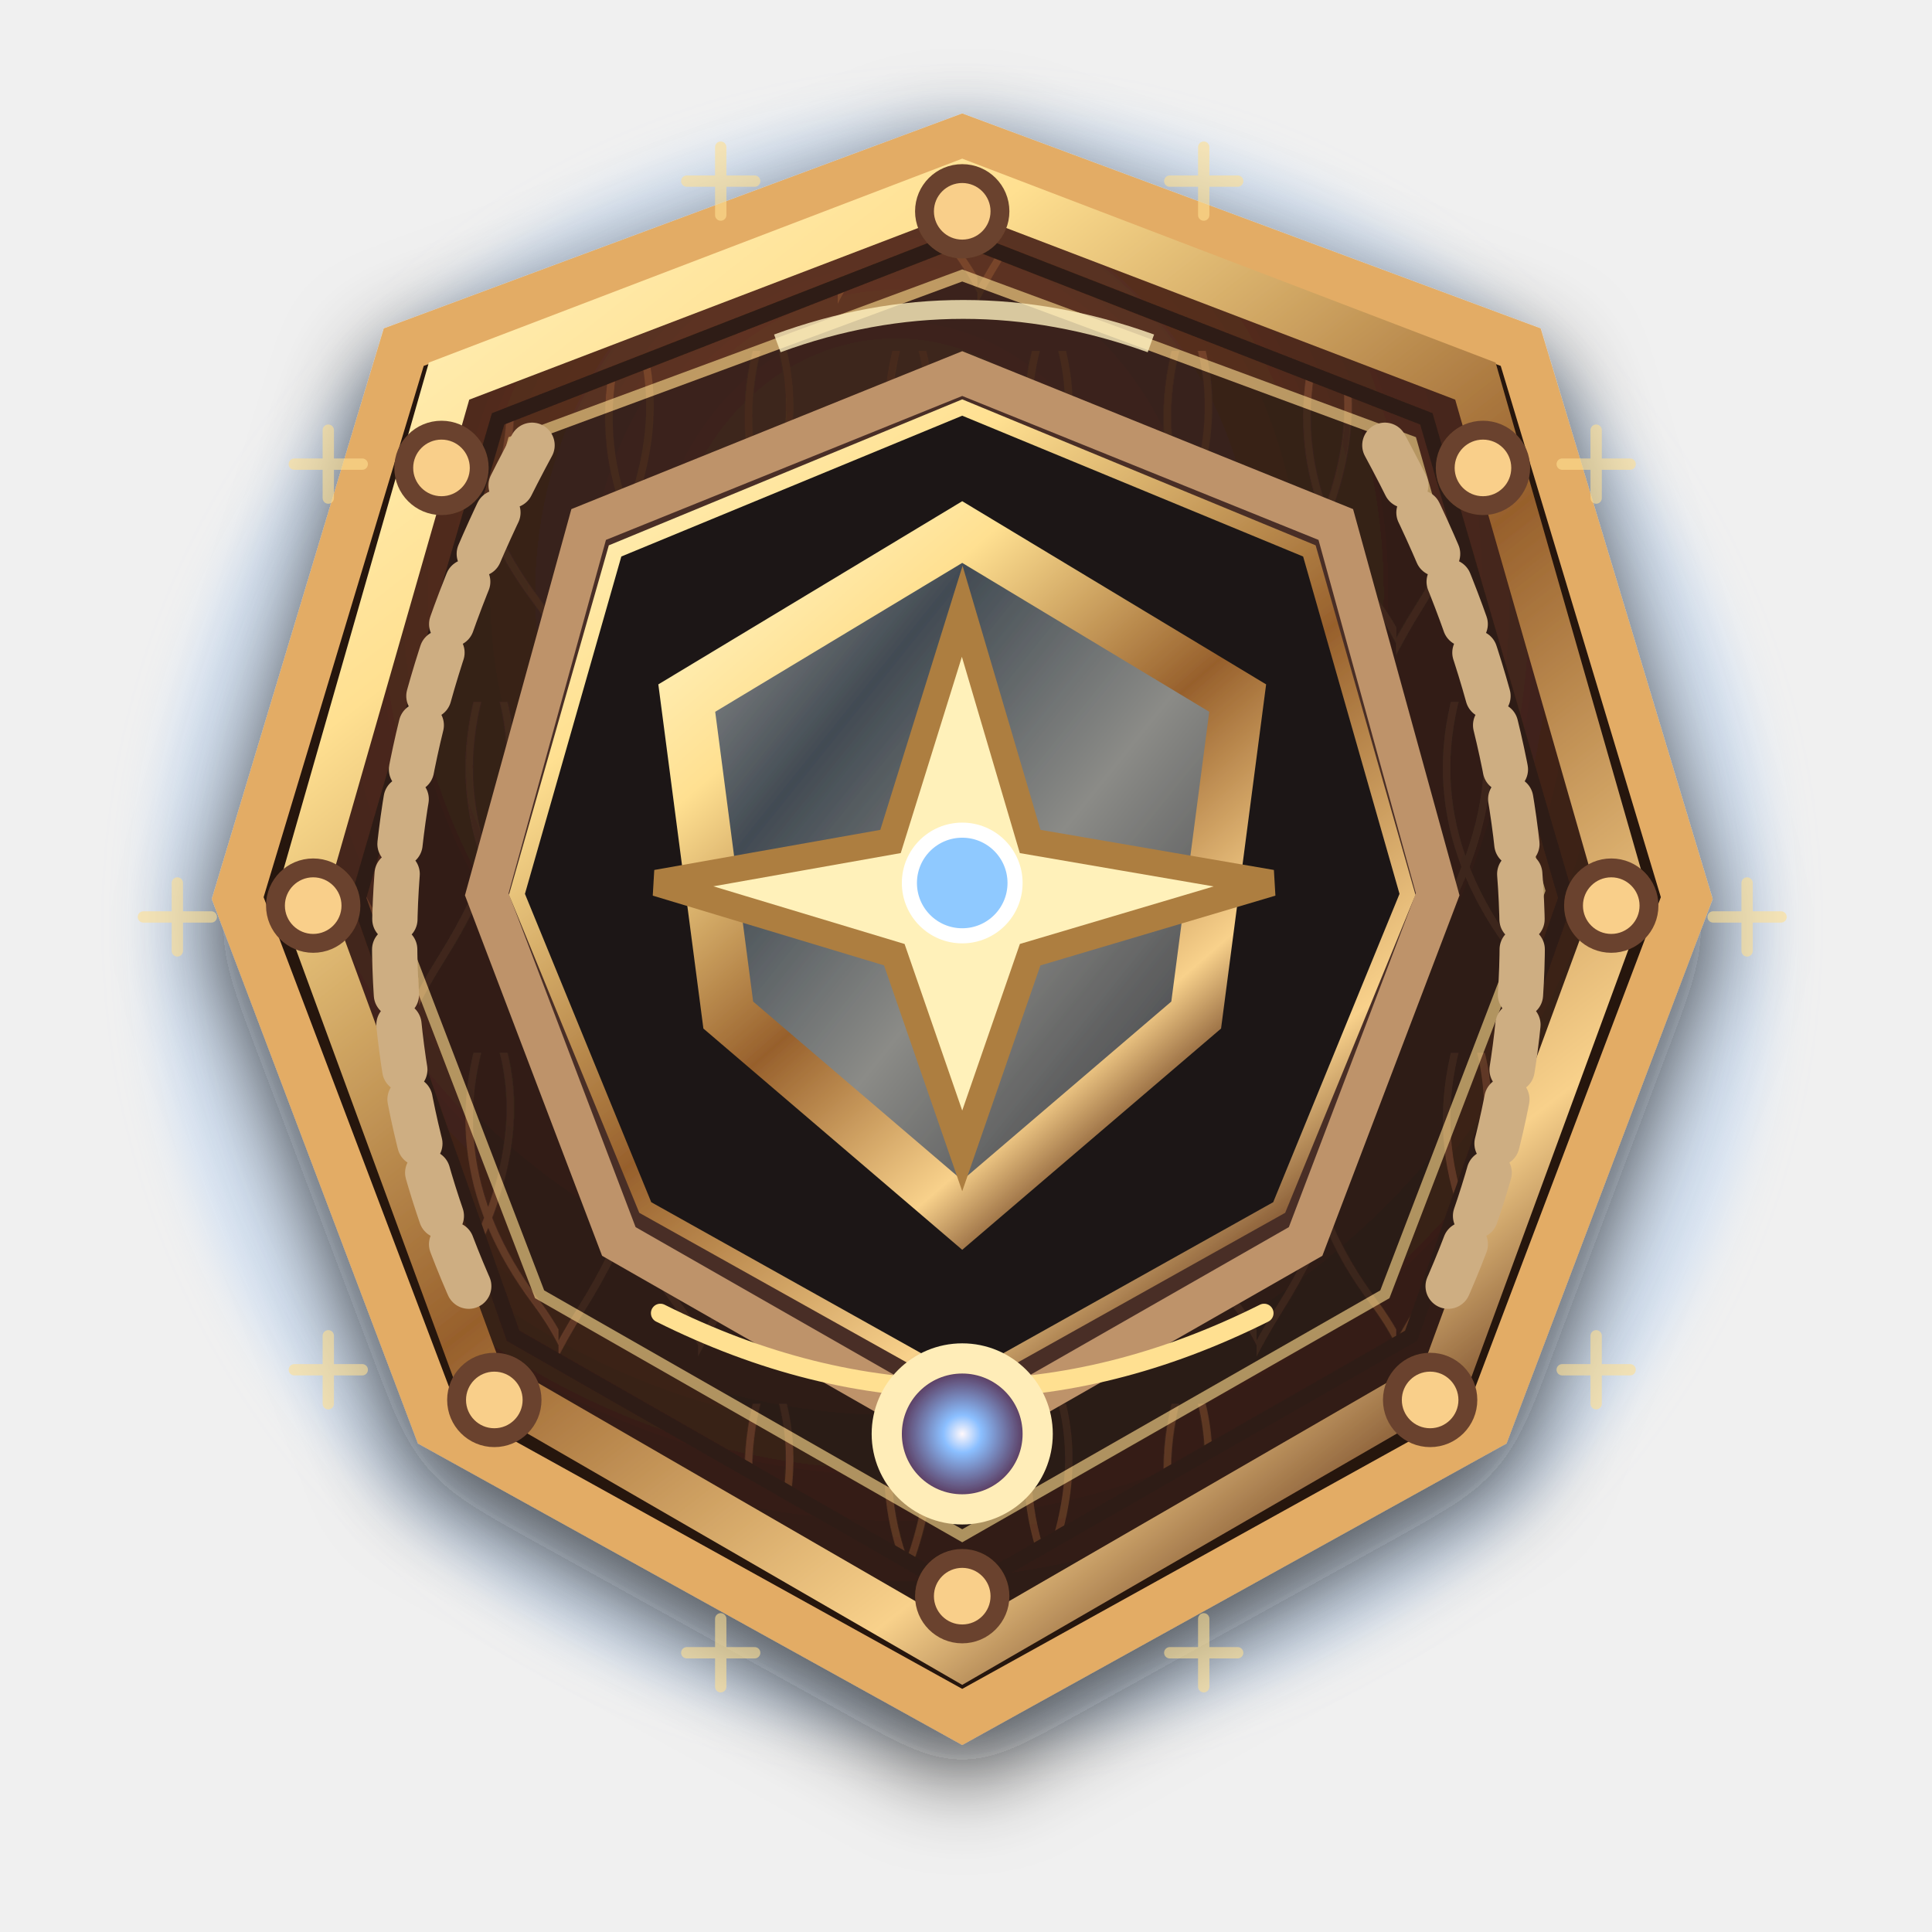
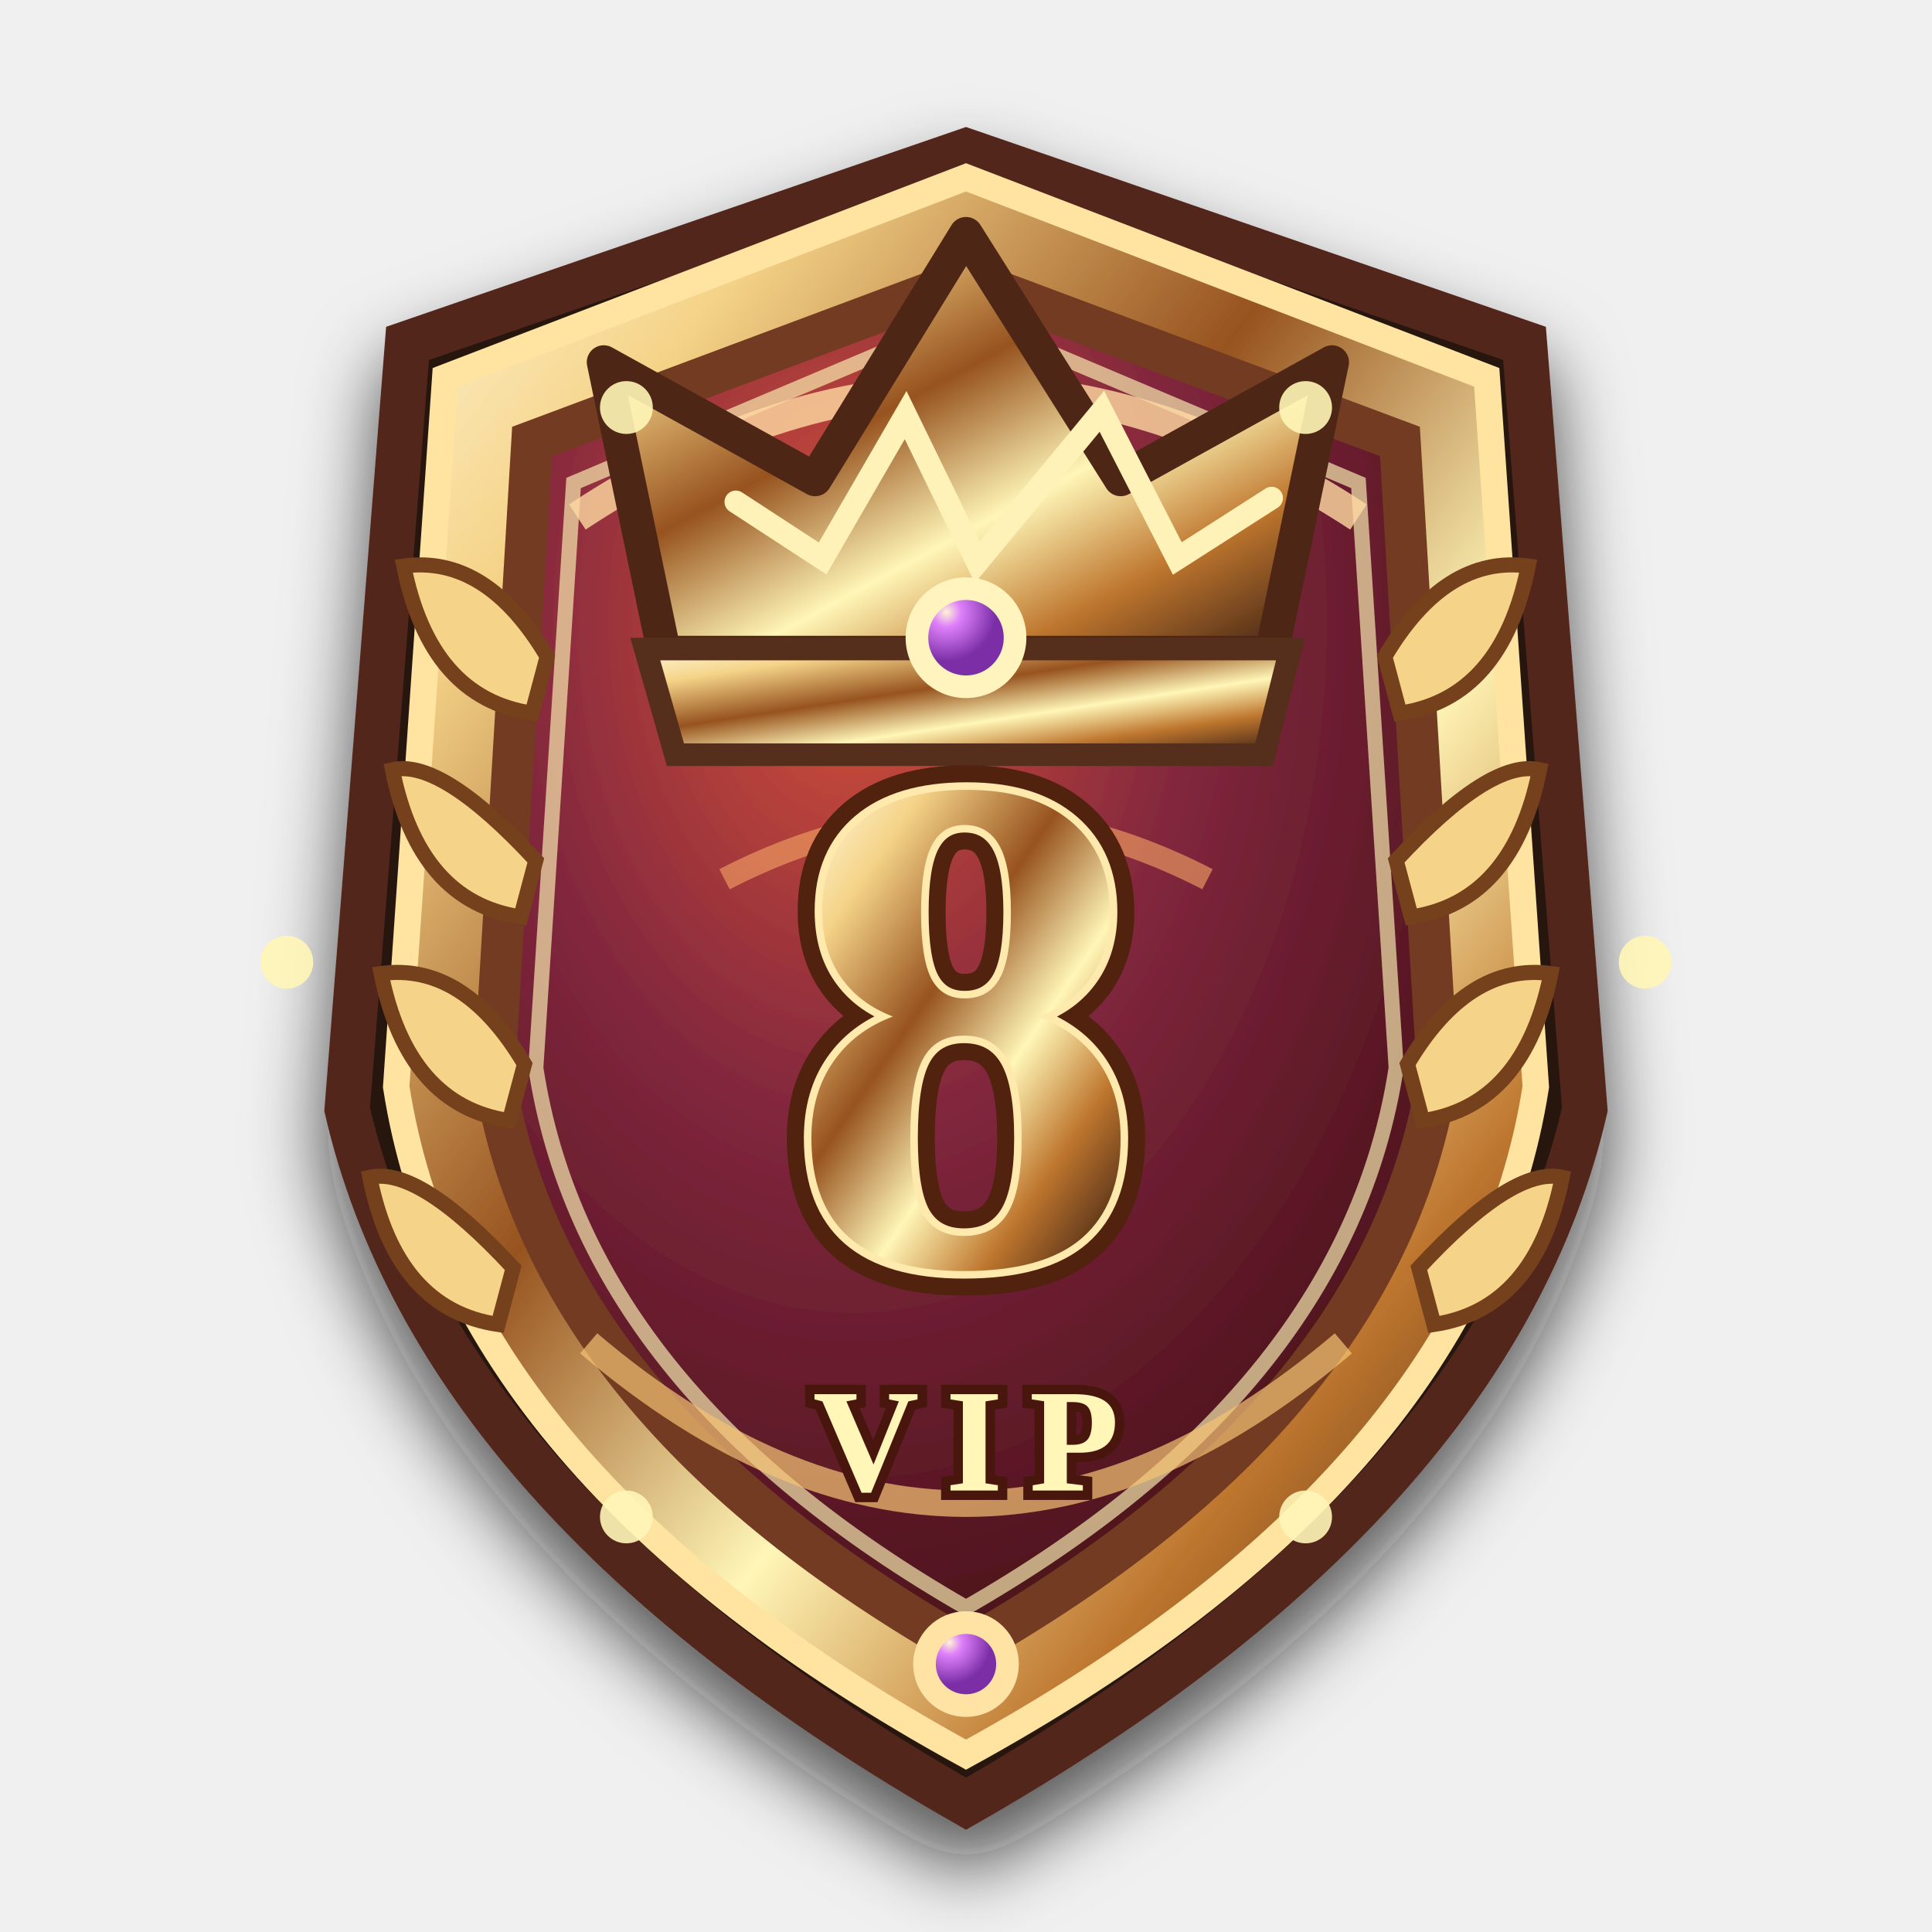
- <svg xmlns="http://www.w3.org/2000/svg" width="512" height="512" viewBox="0 0 512 512" role="img" aria-hidden="true">
+ <svg xmlns="http://www.w3.org/2000/svg" width="512" height="512" viewBox="0 0 512 512">
  <defs>
-     <radialGradient id="wood" cx="45%" cy="28%" r="78%">
-       <stop stop-color="#744026" />
-       <stop offset=".48" stop-color="#4c291d" />
-       <stop offset="1" stop-color="#241711" />
+     <linearGradient id="g" x1="0" x2=".93" y1="0" y2="1">
+       <stop stop-color="#fff7dc" />
+       <stop offset=".18" stop-color="#f5d489" />
+       <stop offset=".42" stop-color="#97531f" />
+       <stop offset=".63" stop-color="#fff6b7" />
+       <stop offset=".81" stop-color="#be762e" />
+       <stop offset="1" stop-color="#442516" />
+     </linearGradient>
+     <radialGradient id="e" cx=".38" cy=".25" r=".89">
+       <stop stop-color="#d85338" />
+       <stop offset=".42" stop-color="#80263d" />
+       <stop offset=".85" stop-color="#4b131b" />
+       <stop offset="1" stop-color="#260e16" />
    </radialGradient>
-     <linearGradient id="bright" x1="0" y1="0" x2=".7" y2="1">
-       <stop stop-color="#fff6c7" />
-       <stop offset=".26" stop-color="#ffe091" />
-       <stop offset=".58" stop-color="#97602c" />
-       <stop offset=".86" stop-color="#f8d18b" />
-       <stop offset="1" stop-color="#603319" />
-     </linearGradient>
-     <linearGradient id="metal" x1="0" y1="0" x2="1" y2="1">
-       <stop stop-color="#a8a5a1" />
-       <stop offset=".28" stop-color="#424b53" />
-       <stop offset=".56" stop-color="#8b8b87" />
-       <stop offset="1" stop-color="#24262d" />
-     </linearGradient>
-     <radialGradient id="gem">
-       <stop stop-color="#fff8fb" />
-       <stop offset=".25" stop-color="#8bbfff" />
-       <stop offset=".85" stop-color="#593659" />
-       <stop offset="1" stop-color="#29192d" />
+     <radialGradient id="gem" cx=".3" cy=".24">
+       <stop stop-color="#fff4d6" />
+       <stop offset=".3" stop-color="#de80fa" />
+       <stop offset="1" stop-color="#7b2fa6" />
    </radialGradient>
-     <pattern id="grain" patternUnits="userSpaceOnUse" width="37" height="93">
-       <path d="M5-30q38 39 1 98T8 161M22-18q-21 44 9 84t-9 89" fill="none" stroke="#bc7346" stroke-width="2" opacity=".3" />
-     </pattern>
-     <filter id="shadow" x="-45%" y="-45%" width="190%" height="190%">
-       <feDropShadow dx="0" dy="9" stdDeviation="12" flood-color="#10090d" flood-opacity=".75" />
+     <filter id="shadow">
+       <feDropShadow dx="0" dy="11" stdDeviation="10" flood-color="#0b0807" flood-opacity=".72" />
    </filter>
-     <filter id="glow" x="-45%" y="-45%" width="190%" height="190%">
-       <feGaussianBlur stdDeviation="6" />
+     <filter id="shine">
+       <feGaussianBlur stdDeviation="4" />
    </filter>
  </defs>
-   <circle cx="255" cy="245" r="215" fill="#8bbfff" opacity=".25" filter="url(#glow)" />
  <g filter="url(#shadow)">
-     <path d="M255 37 403 92 447 238 394 378 255 455 116 378 63 238 107 92Z" fill="#25150f" stroke="#e3ac65" stroke-width="13" />
-     <path d="M255 49 391 101 430 237 383 365 255 439 127 365 80 237 119 101Z" fill="url(#wood)" stroke="url(#bright)" stroke-width="13" />
-     <path d="M255 63 378 111 415 238 374 354 255 422 136 354 95 238 132 111Z" fill="url(#grain)" stroke="#2f1d15" stroke-width="4" />
-     <path d="M255 73 374 117 408 236 367 343 255 407 143 343 102 236 136 117Z" fill="#231916" opacity=".6" stroke="#ffe091" stroke-width="3" />
-     <path d="M255 99 354 139 381 237 346 329 255 381 164 329 129 237 156 139Z" fill="#4a2f27" stroke="#be936b" stroke-width="11" />
-     <path d="M255 108 347 146 373 237 339 320 255 367 171 320 137 237 163 146Z" fill="#1c1818" stroke="url(#bright)" stroke-width="4" />
-     <path d="M141 118q-65 120-14 229M367 118q65 120 14 229" fill="none" stroke="#ceae82" stroke-width="12" stroke-dasharray="12 8" stroke-linecap="round" />
-     <g fill="#f9cf8a" stroke="#6a432d" stroke-width="5">
-       <circle cx="255" cy="56" r="10" />
-       <circle cx="117" cy="124" r="10" />
-       <circle cx="83" cy="240" r="10" />
-       <circle cx="131" cy="371" r="10" />
-       <circle cx="255" cy="423" r="10" />
-       <circle cx="379" cy="371" r="10" />
-       <circle cx="427" cy="240" r="10" />
-       <circle cx="393" cy="124" r="10" />
-     </g>
-     <g transform="translate(0 -4)">
-       <path d="M255 145 328 189 317 273 255 326 193 273 182 189Z" fill="url(#metal)" stroke="url(#bright)" stroke-width="14" />
-       <path d="m255 166-19 61-62 11 63 19 18 52 18-52 64-19-64-11Z" fill="#fff1ba" stroke="#ad7e41" stroke-width="7" />
-       <circle cx="255" cy="238" r="14" fill="#8fc9ff" stroke="#fff" stroke-width="4" />
-     </g>
-     <path d="M175 348q80 40 160 0" fill="none" stroke="#ffe091" stroke-width="5" stroke-linecap="round" />
-     <path d="M206 91q49-18 99 0" fill="none" stroke="#fff1c0" stroke-width="5" opacity=".8" />
-     <circle cx="255" cy="380" r="20" fill="url(#gem)" stroke="#ffedb8" stroke-width="8" />
+     <path d="M256 40 404 91 420 294Q396 398 256 478 116 398 92 294L108 91Z" fill="#271610" stroke="#53251a" stroke-width="12" />
+     <path d="M256 47 394 100 407 288Q391 391 256 465 121 391 105 288L118 100Z" fill="url(#g)" stroke="#ffe3a1" stroke-width="7" />
+     <path d="M256 74 371 117 381 285Q367 374 256 437 145 374 131 285L141 117Z" fill="url(#e)" stroke="#723a20" stroke-width="11" />
+     <path d="M256 84 360 128 370 283Q357 368 256 426 155 368 142 283L152 128Z" fill="none" stroke="#fff6b7" stroke-opacity=".65" stroke-width="4" />
+     <path d="M153 137Q256 69 360 137" fill="none" stroke="#ffd9a1" stroke-opacity=".8" stroke-width="8" />
+     <path d="M156 356Q256 441 356 356" fill="none" stroke="#f5c474" stroke-opacity=".7" stroke-width="7" />
+     <path d="M145 174q-16 -27 -38 -24q7 35 34 39ZM367 174q16 -27 38 -24q-7 35 -34 39Z" fill="#f5d489" stroke="#75401c" stroke-width="4" />
+     <path d="M142 228q-25 -27 -38 -24q7 35 34 39ZM370 228q25 -27 38 -24q-7 35 -34 39Z" fill="#f5d489" stroke="#75401c" stroke-width="4" />
+     <path d="M139 282q-16 -27 -38 -24q7 35 34 39ZM373 282q16 -27 38 -24q-7 35 -34 39Z" fill="#f5d489" stroke="#75401c" stroke-width="4" />
+     <path d="M136 336q-25 -27 -38 -24q7 35 34 39ZM376 336q25 -27 38 -24q-7 35 -34 39Z" fill="#f5d489" stroke="#75401c" stroke-width="4" />
+     <path d="m176 173-16-77 56 31 40-65 41 65 56-31-16 77Z" fill="url(#g)" stroke="#4e2817" stroke-width="9" stroke-linejoin="round" />
+     <path d="M171 172h171l-7 28H179Z" fill="url(#g)" stroke="#572f1d" stroke-width="6" />
+     <path d="M195 133 218 148 240 110 259 149 292 109 312 148 337 132" fill="none" stroke="#fff2b8" stroke-width="6" stroke-linecap="round" />
+     <circle cx="256" cy="169" r="13" fill="url(#gem)" stroke="#fff3be" stroke-width="6" />
+     <path d="M192 233Q256 200 320 233" fill="none" stroke="#f6a665" stroke-opacity=".6" stroke-width="6" />
+     <text x="256" y="335" font-family="Georgia,'Times New Roman',serif" font-size="189" font-weight="900" text-anchor="middle" fill="#502112" stroke="#512010" stroke-width="13" paint-order="stroke">8</text>
+     <text x="256" y="335" font-family="Georgia,'Times New Roman',serif" font-size="189" font-weight="900" text-anchor="middle" fill="url(#g)" stroke="#ffe9ad" stroke-width="4" paint-order="stroke">8</text>
+     <text x="256" y="395" font-family="Georgia,'Times New Roman',serif" font-size="39" font-weight="bold" letter-spacing="7" text-anchor="middle" fill="#fff6b7" stroke="#4a1610" stroke-width="5" paint-order="stroke">VIP</text>
+     <circle cx="256" cy="441" r="11" fill="url(#gem)" stroke="#ffe3a5" stroke-width="6" />
  </g>
-   <path d="M463 234v18m-9-9h18" stroke="#ffe091" stroke-width="3" opacity=".6" stroke-linecap="round" />
-   <path d="M423 354v18m-9-9h18" stroke="#ffe091" stroke-width="3" opacity=".6" stroke-linecap="round" />
-   <path d="M319 429v18m-9-9h18" stroke="#ffe091" stroke-width="3" opacity=".6" stroke-linecap="round" />
-   <path d="M191 429v18m-9-9h18" stroke="#ffe091" stroke-width="3" opacity=".6" stroke-linecap="round" />
-   <path d="M87 354v18m-9-9h18" stroke="#ffe091" stroke-width="3" opacity=".6" stroke-linecap="round" />
-   <path d="M47 234v18m-9-9h18" stroke="#ffe091" stroke-width="3" opacity=".6" stroke-linecap="round" />
-   <path d="M87 114v18m-9-9h18" stroke="#ffe091" stroke-width="3" opacity=".6" stroke-linecap="round" />
-   <path d="M191 39v18m-9-9h18" stroke="#ffe091" stroke-width="3" opacity=".6" stroke-linecap="round" />
-   <path d="M319 39v18m-9-9h18" stroke="#ffe091" stroke-width="3" opacity=".6" stroke-linecap="round" />
-   <path d="M423 114v18m-9-9h18" stroke="#ffe091" stroke-width="3" opacity=".6" stroke-linecap="round" />
+   <circle cx="436" cy="255" r="7" fill="#fff6b7" opacity=".9" />
+   <circle cx="346" cy="402" r="7" fill="#fff6b7" opacity=".9" />
+   <circle cx="166" cy="402" r="7" fill="#fff6b7" opacity=".9" />
+   <circle cx="76" cy="255" r="7" fill="#fff6b7" opacity=".9" />
+   <circle cx="166" cy="108" r="7" fill="#fff6b7" opacity=".9" />
+   <circle cx="346" cy="108" r="7" fill="#fff6b7" opacity=".9" />
</svg>
